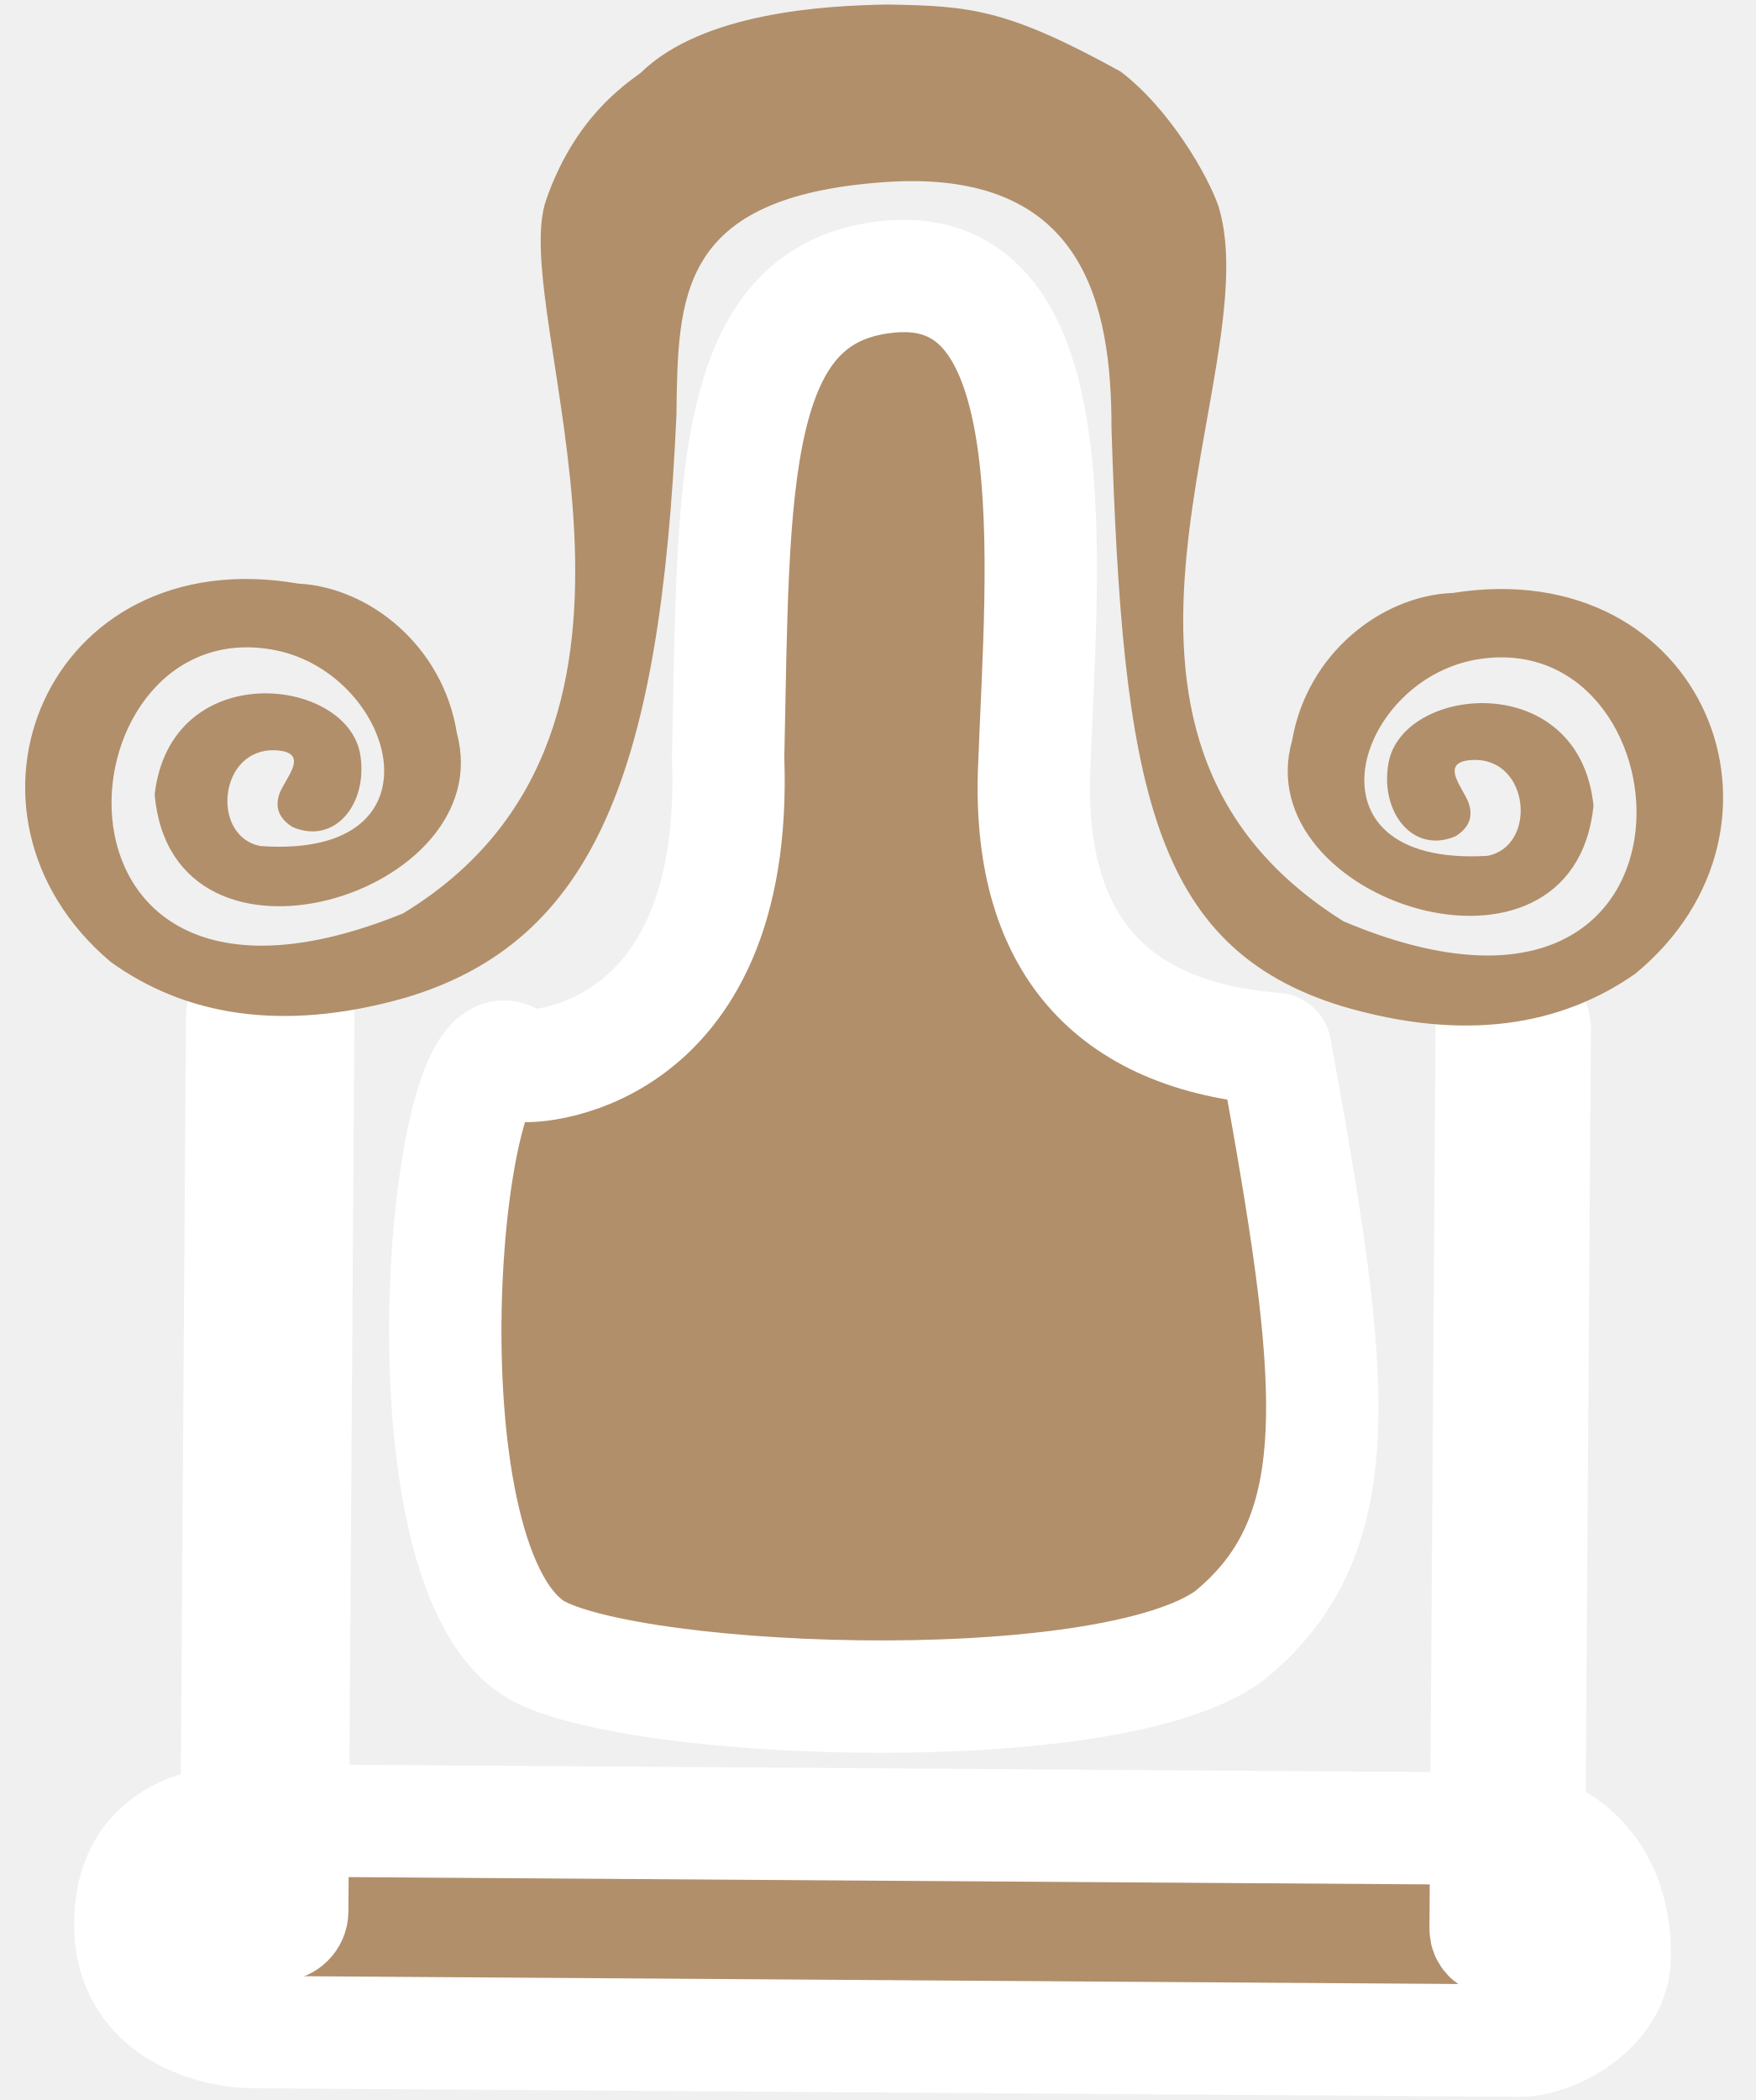
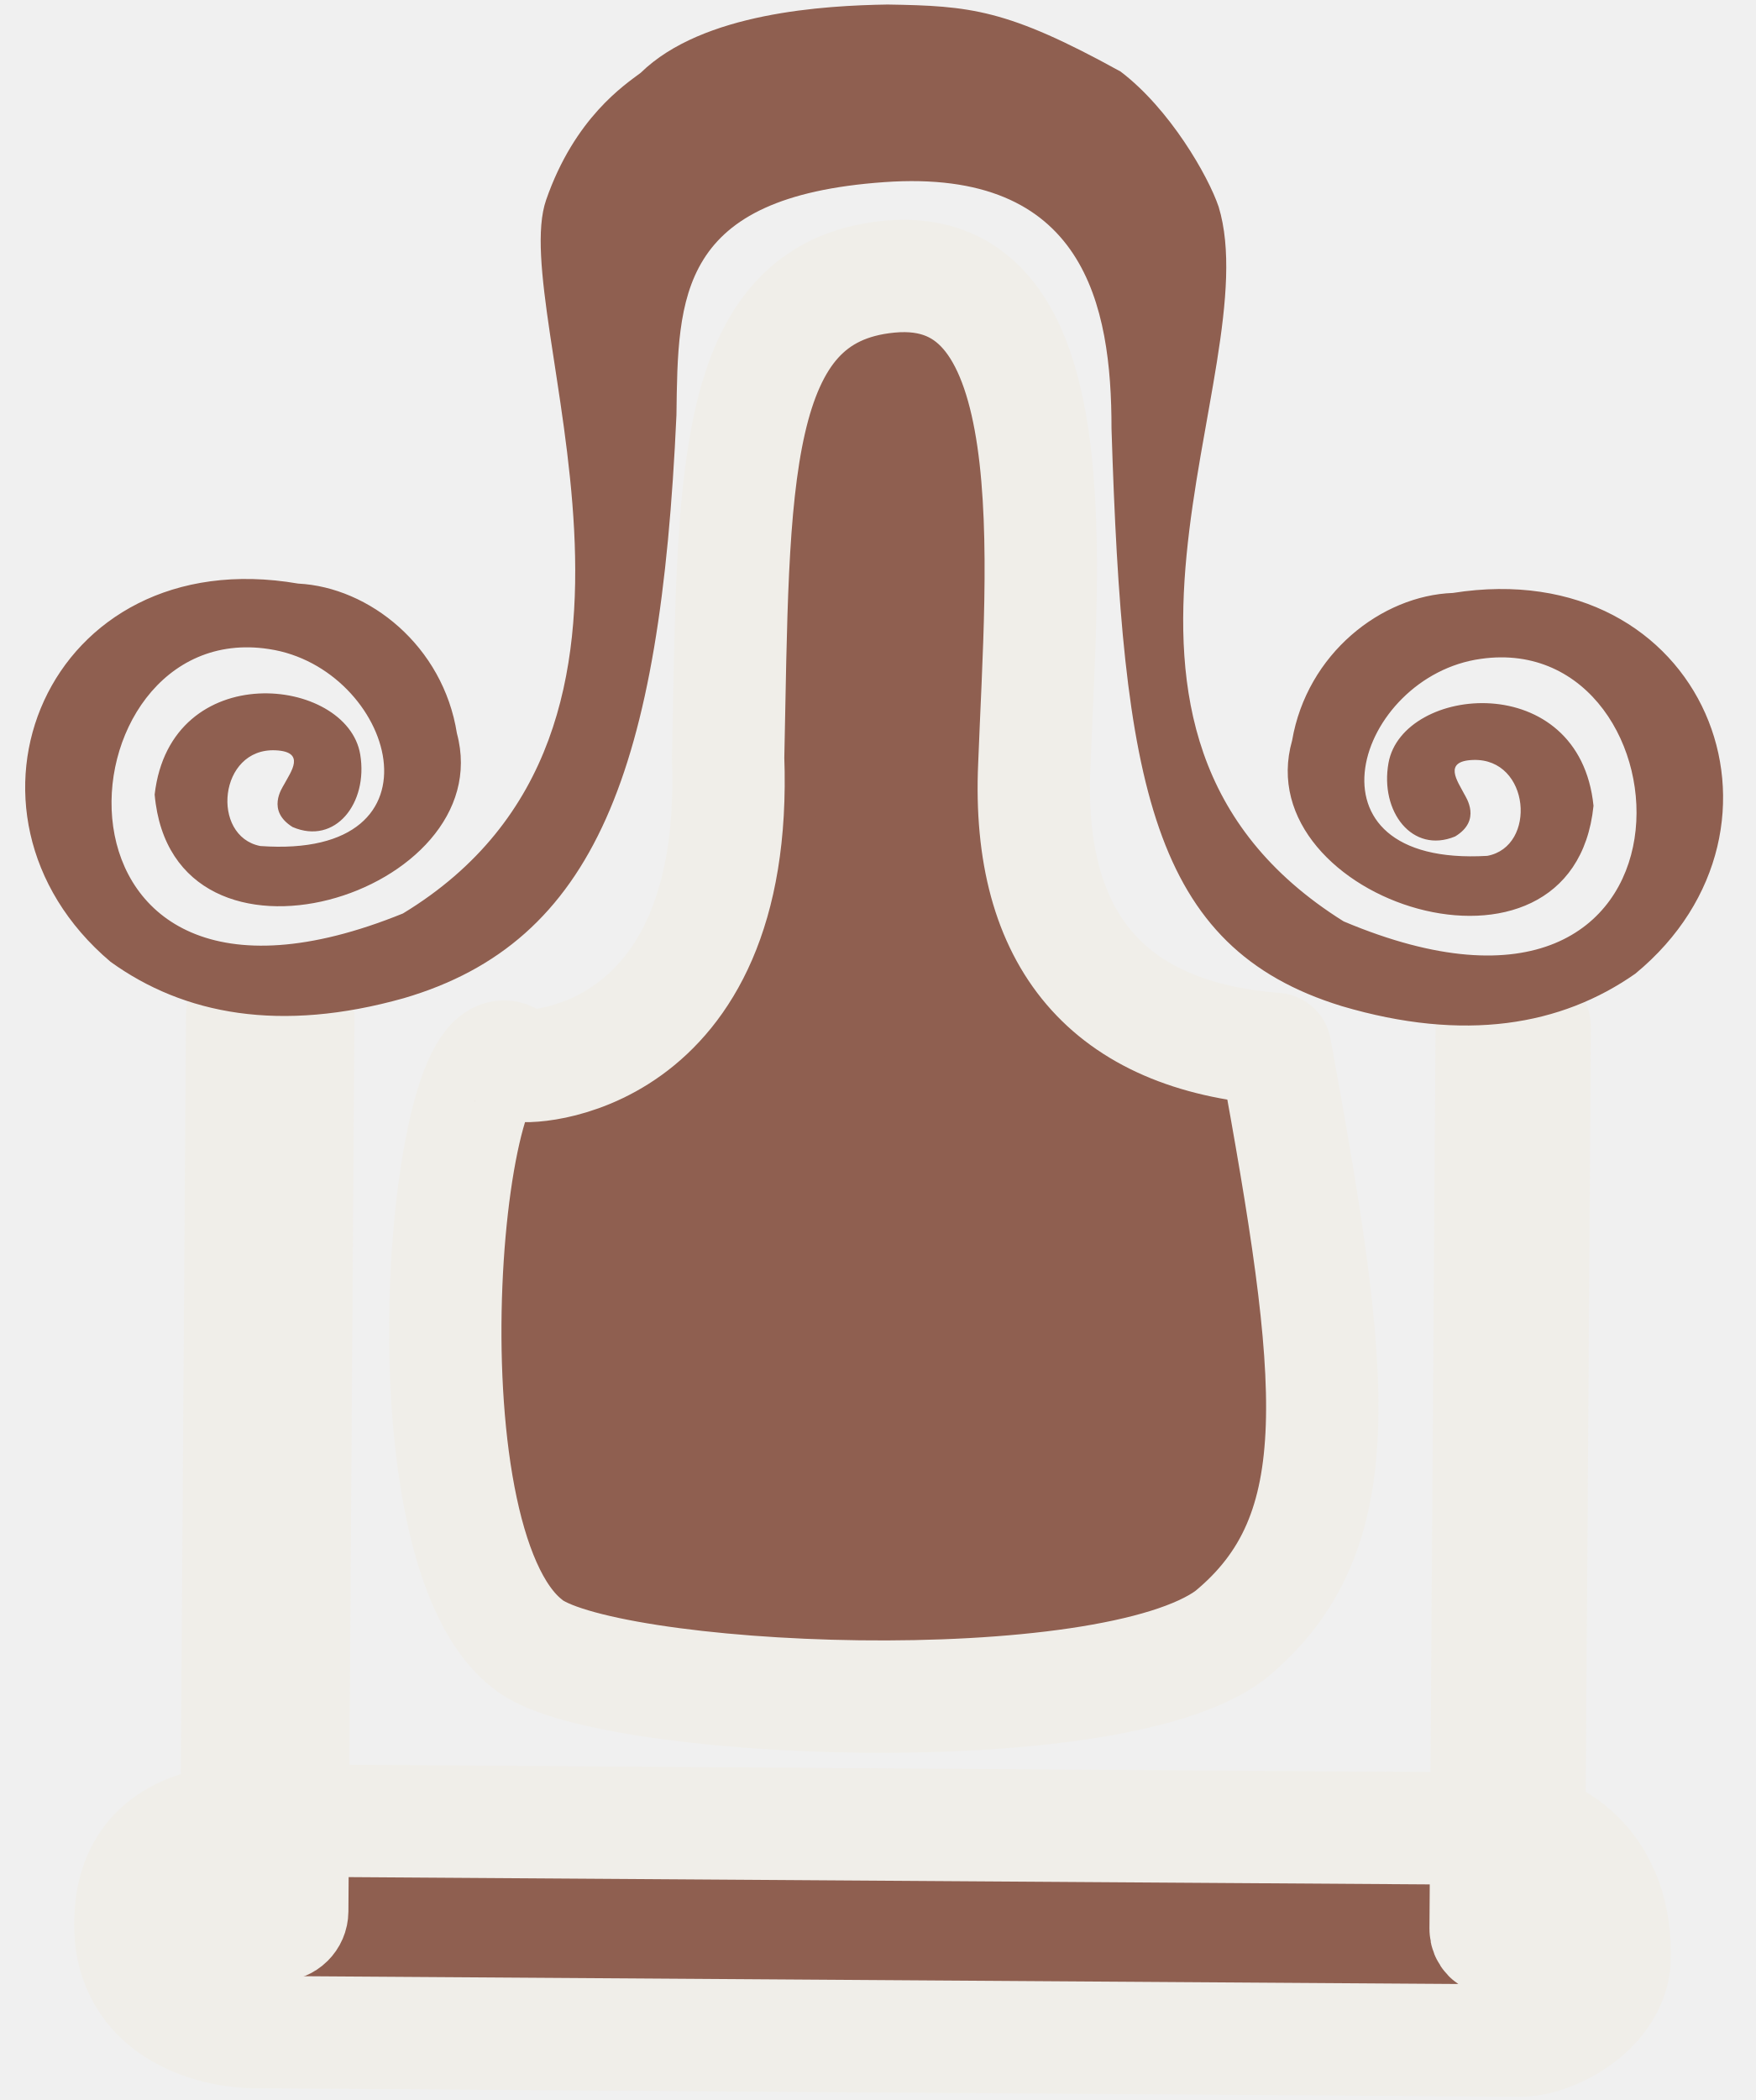
- <svg xmlns="http://www.w3.org/2000/svg" id="window2" width="113.4" height="135.6" viewBox="0 0 475 584" fill-rule="evenodd" clip-rule="evenodd" stroke-linecap="round" stroke-linejoin="round" stroke-miterlimit="1.5" fill="#b18f6a">
-   <path d="M442.379 545.983c1.391-27.343-17.619-37.338-25.745-37.392l-352.713-2.378s0 0 0 0c-8.126-.055-37.131.657-34.13 33.318 2.93 21.619 25.608 25.519 33.733 25.573l352.713 2.378c8.126.055 24.445-7.745 26.142-21.499z" stroke="#fff" stroke-width="31.25" fill="#b18f6a" />
-   <path d="M420.217 285.855a2.994 2.994 0 00-2.973-3.013l-5.987-.041a2.994 2.994 0 00-3.013 2.973l-1.69 250.673a2.995 2.995 0 002.973 3.014l5.986.04a2.995 2.995 0 003.014-2.973l1.69-250.673zM76.273 282.634a3.907 3.907 0 00-3.878-3.931l-7.808-.052a3.905 3.905 0 00-3.93 3.878L58.979 531.38a3.905 3.905 0 003.878 3.93l7.808.053a3.906 3.906 0 003.93-3.878l1.678-248.851z" stroke="#fff" stroke-width="31.25" fill="#b18f6a" />
-   <path d="M139.88 457.035c-37.271-29.185-21.745-184.061-2.462-160.837 1.078 1.298 61.565.767 58.427-85.41 1.632-75.752-.219-129.538 44.803-133.846 50.686-4.85 42.496 79.485 40.362 136.018-2.179 48.61 20.658 75.161 67.032 78.739 16.671 91.432 22.14 134.576-12.606 163.055-34.234 25.617-176.102 19.033-195.556 2.281z" fill="#b18f6a" stroke="#fff" stroke-width="31.25" />
+ <svg xmlns="http://www.w3.org/2000/svg" id="window2" width="113.4" height="135.6" viewBox="0 0 475 584" fill-rule="evenodd" clip-rule="evenodd" stroke-linecap="round" stroke-linejoin="round" stroke-miterlimit="1.5" fill="#8f5f50">
+   <path d="M442.379 545.983c1.391-27.343-17.619-37.338-25.745-37.392l-352.713-2.378s0 0 0 0c-8.126-.055-37.131.657-34.13 33.318 2.93 21.619 25.608 25.519 33.733 25.573l352.713 2.378c8.126.055 24.445-7.745 26.142-21.499z" stroke="#F0EEE9" stroke-width="31.25" fill="#8f5f50" />
+   <path d="M420.217 285.855a2.994 2.994 0 00-2.973-3.013l-5.987-.041a2.994 2.994 0 00-3.013 2.973l-1.69 250.673a2.995 2.995 0 002.973 3.014l5.986.04a2.995 2.995 0 003.014-2.973l1.69-250.673zM76.273 282.634a3.907 3.907 0 00-3.878-3.931l-7.808-.052a3.905 3.905 0 00-3.93 3.878L58.979 531.38a3.905 3.905 0 003.878 3.93l7.808.053a3.906 3.906 0 003.93-3.878l1.678-248.851z" stroke="#F0EEE9" stroke-width="31.25" fill="#8f5f50" />
+   <path d="M139.88 457.035c-37.271-29.185-21.745-184.061-2.462-160.837 1.078 1.298 61.565.767 58.427-85.41 1.632-75.752-.219-129.538 44.803-133.846 50.686-4.85 42.496 79.485 40.362 136.018-2.179 48.61 20.658 75.161 67.032 78.739 16.671 91.432 22.14 134.576-12.606 163.055-34.234 25.617-176.102 19.033-195.556 2.281z" fill="#8f5f50" stroke="#F0EEE9" stroke-width="31.25" />
  <path d="M179.976 418.544c-25.161-4.817-23.671-125.518 51.765-124.973 86.981-2.15 85.765 116.703 55.676 124.862-59.521 16.14-103.673 2.225-107.441.111zM223.103 249.036c-7.551-1.446-7.104-37.668 15.534-37.504 26.103-.645 25.738 35.022 16.709 37.471-17.862 4.843-31.112.667-32.243.033zM229.181 196.061c-5.336-1.022-5.02-26.621 10.979-26.506 18.447-.455 18.189 24.752 11.808 26.482-12.624 3.423-21.988.472-22.787.024zM232.608 153.525c-3.553-.681-3.343-17.726 7.31-17.649 12.283-.303 12.111 16.481 7.862 17.633-8.405 2.279-14.64.314-15.172.016z" />
-   <path d="M239.217 50.653c-57.383 4.087-57.321 31.678-57.748 64.754-4.444 98.675-22.549 146.577-75.83 162.182-34.346 9.661-61.175 4.604-81.583-10.117-48.885-41.381-17.801-117.245 52.191-105.179 19.796.999 40.316 17.353 44.154 41.645 12.117 44.886-79.126 72.873-84.077 17.014 4.426-38.278 53.584-32.903 57.185-11.129 2.241 13.549-6.974 25.249-18.807 20.177-7.364-4.579-2.903-10.857-2.365-11.865 1.865-3.491 6.153-9.084-2.376-9.479-15.861-.733-18.106 23.878-4.267 26.617 53.5 3.859 37.067-49.565 2.46-54.768-59.598-9.236-68.455 116.431 37.237 73.525 84.907-51.523 28.798-166.612 39.818-198.4 7.946-22.921 21.929-32.083 26.321-35.385C188.762 3.39 222.896 1.538 240.195 1.259c23.008.374 33.228 1.219 64.809 18.638 13.683 10.36 24.404 29.068 27.287 37.616 14.034 46.171-49.438 146.055 34.766 198.719 105.104 44.327 97.943-81.448 38.226-73.017-34.675 4.737-51.827 57.934 1.721 54.796 13.875-2.551 11.961-27.191-3.908-26.671-8.533.28-4.321 5.93-2.504 9.446.525 1.015 4.9 7.353-2.525 11.832-11.9 4.912-20.957-6.911-18.533-20.429 3.895-21.723 53.12-26.435 57.03 11.899-5.704 55.788-96.561 26.573-83.84-18.145 4.165-24.239 24.904-40.315 44.712-41.047 70.148-11.121 100.207 65.155 50.767 105.874-20.604 14.444-47.499 19.139-81.712 9.015-53.065-16.322-60.89-61.878-64.004-160.604.02-34.396-7.476-72.502-63.27-68.528z" fill="#b18f6a" />
+   <path d="M239.217 50.653c-57.383 4.087-57.321 31.678-57.748 64.754-4.444 98.675-22.549 146.577-75.83 162.182-34.346 9.661-61.175 4.604-81.583-10.117-48.885-41.381-17.801-117.245 52.191-105.179 19.796.999 40.316 17.353 44.154 41.645 12.117 44.886-79.126 72.873-84.077 17.014 4.426-38.278 53.584-32.903 57.185-11.129 2.241 13.549-6.974 25.249-18.807 20.177-7.364-4.579-2.903-10.857-2.365-11.865 1.865-3.491 6.153-9.084-2.376-9.479-15.861-.733-18.106 23.878-4.267 26.617 53.5 3.859 37.067-49.565 2.46-54.768-59.598-9.236-68.455 116.431 37.237 73.525 84.907-51.523 28.798-166.612 39.818-198.4 7.946-22.921 21.929-32.083 26.321-35.385C188.762 3.39 222.896 1.538 240.195 1.259c23.008.374 33.228 1.219 64.809 18.638 13.683 10.36 24.404 29.068 27.287 37.616 14.034 46.171-49.438 146.055 34.766 198.719 105.104 44.327 97.943-81.448 38.226-73.017-34.675 4.737-51.827 57.934 1.721 54.796 13.875-2.551 11.961-27.191-3.908-26.671-8.533.28-4.321 5.93-2.504 9.446.525 1.015 4.9 7.353-2.525 11.832-11.9 4.912-20.957-6.911-18.533-20.429 3.895-21.723 53.12-26.435 57.03 11.899-5.704 55.788-96.561 26.573-83.84-18.145 4.165-24.239 24.904-40.315 44.712-41.047 70.148-11.121 100.207 65.155 50.767 105.874-20.604 14.444-47.499 19.139-81.712 9.015-53.065-16.322-60.89-61.878-64.004-160.604.02-34.396-7.476-72.502-63.27-68.528z" fill="#8f5f50" />
</svg>
